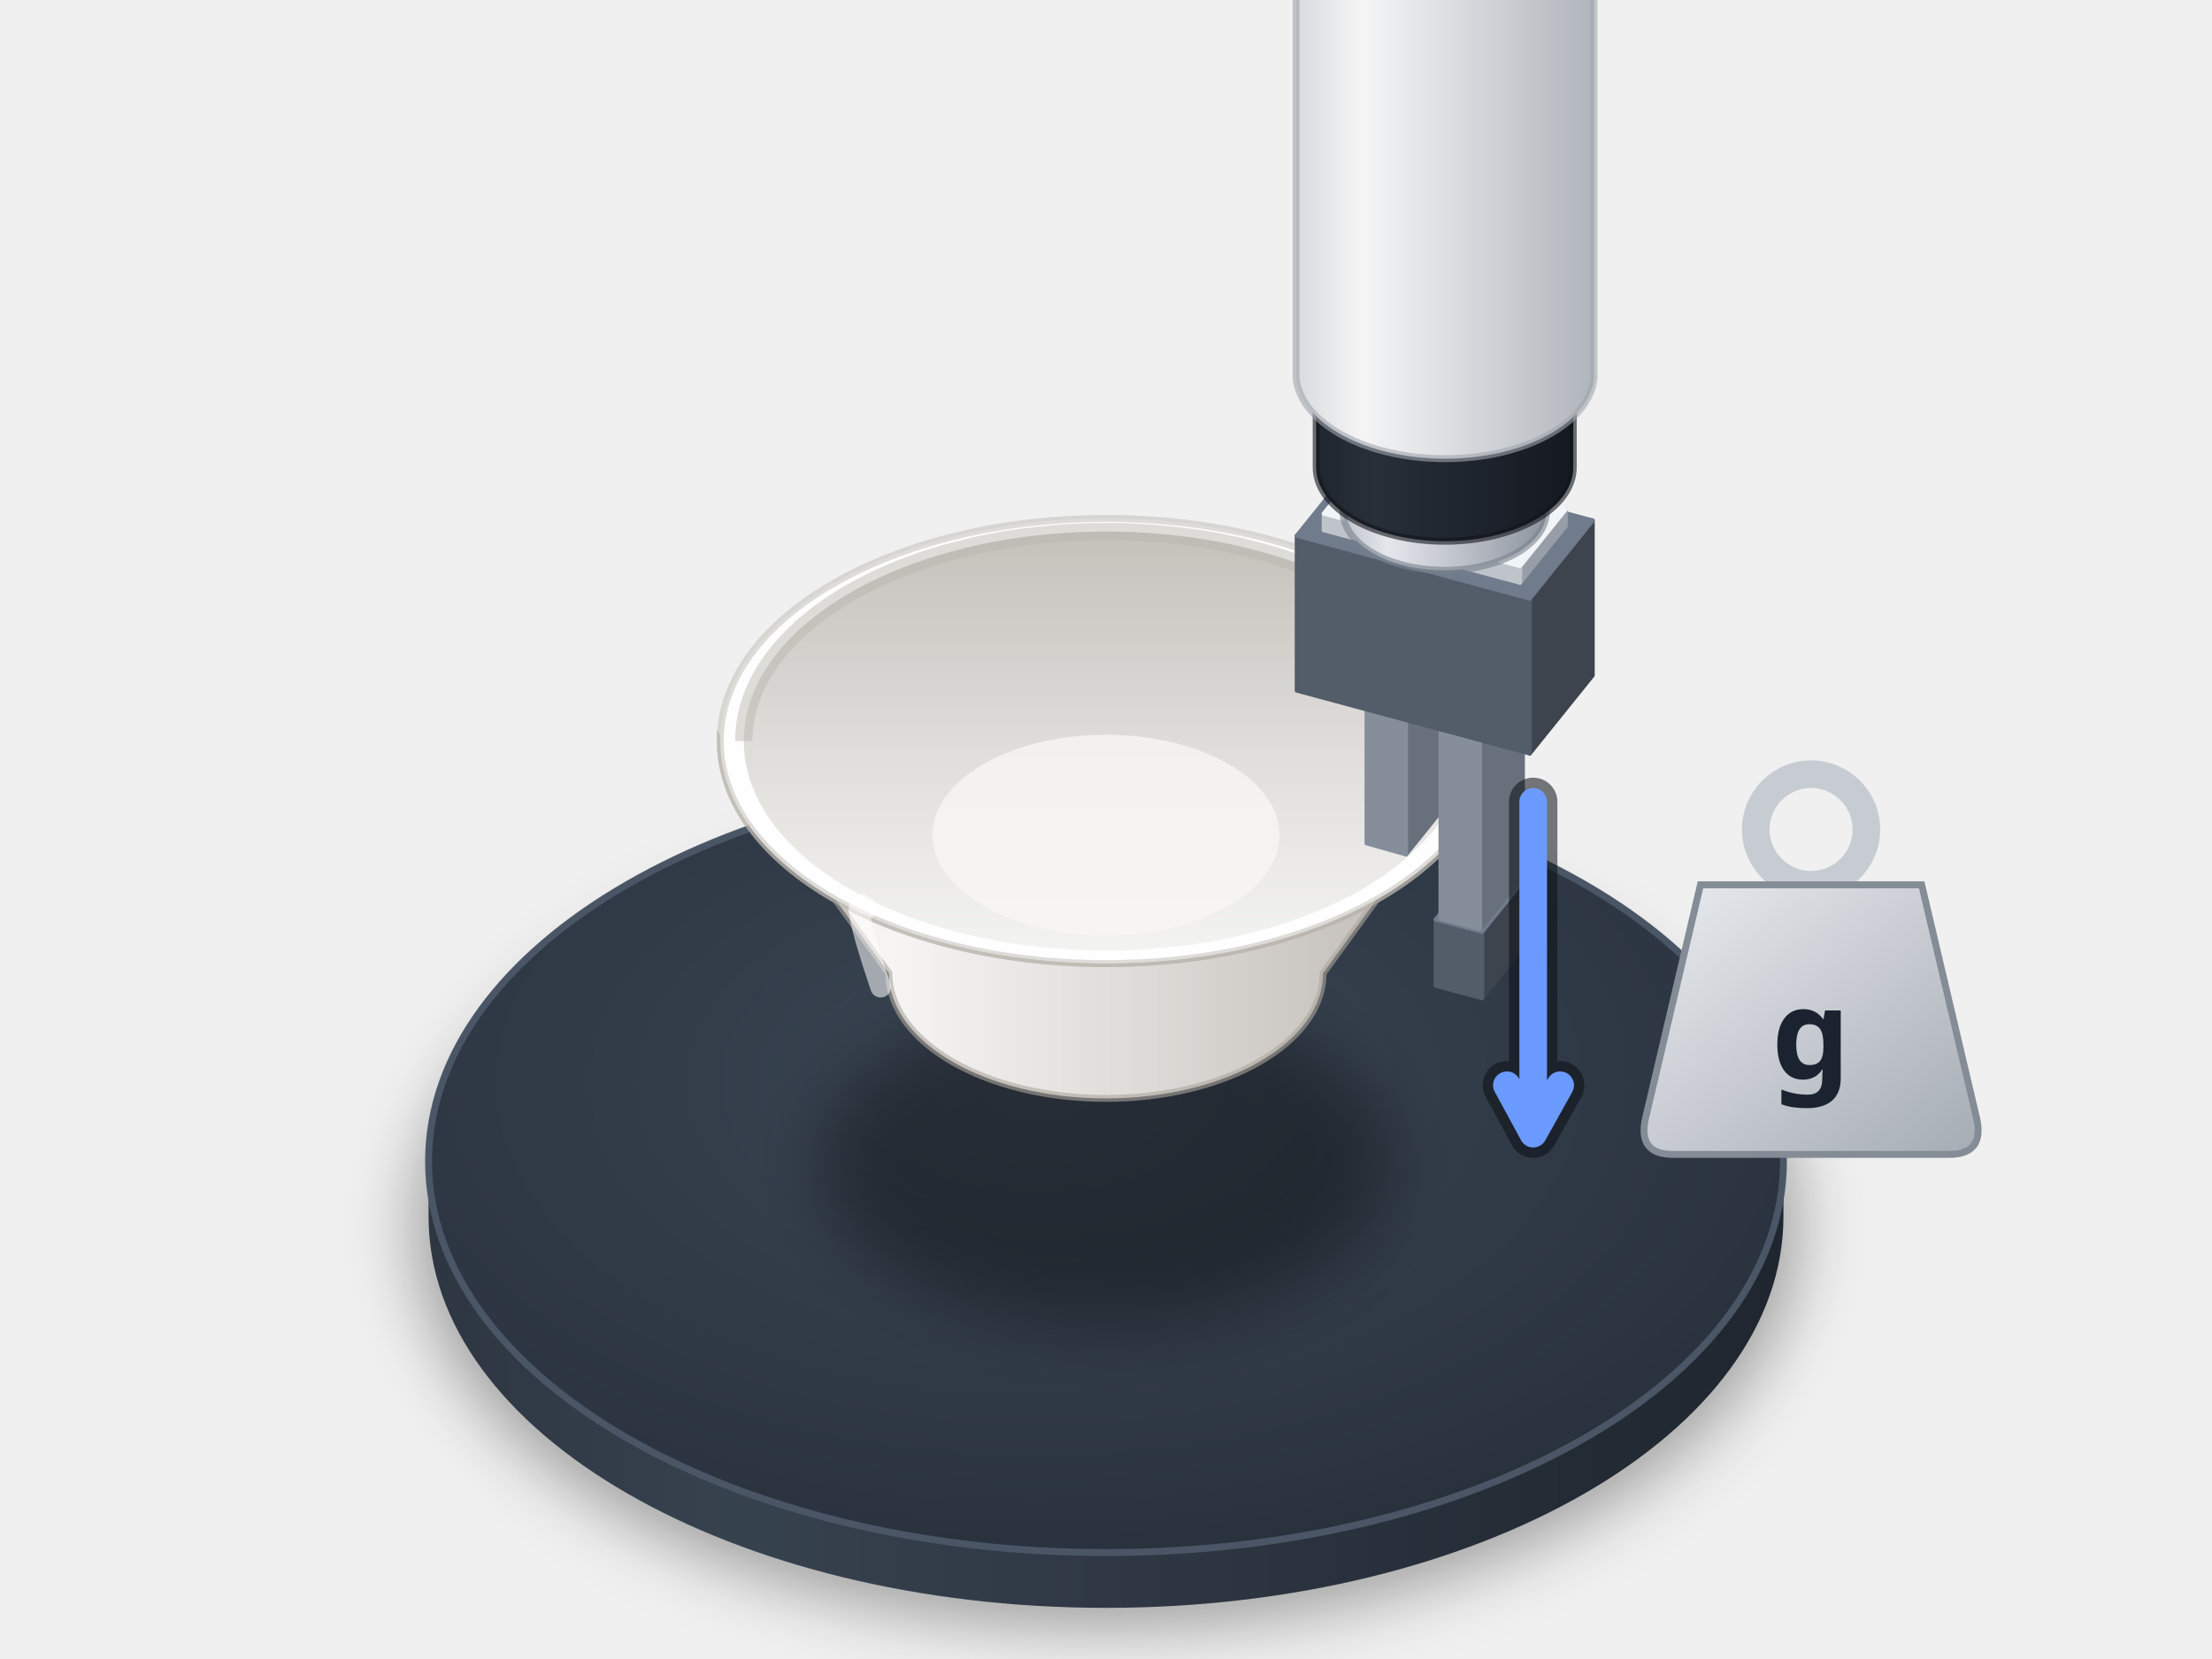
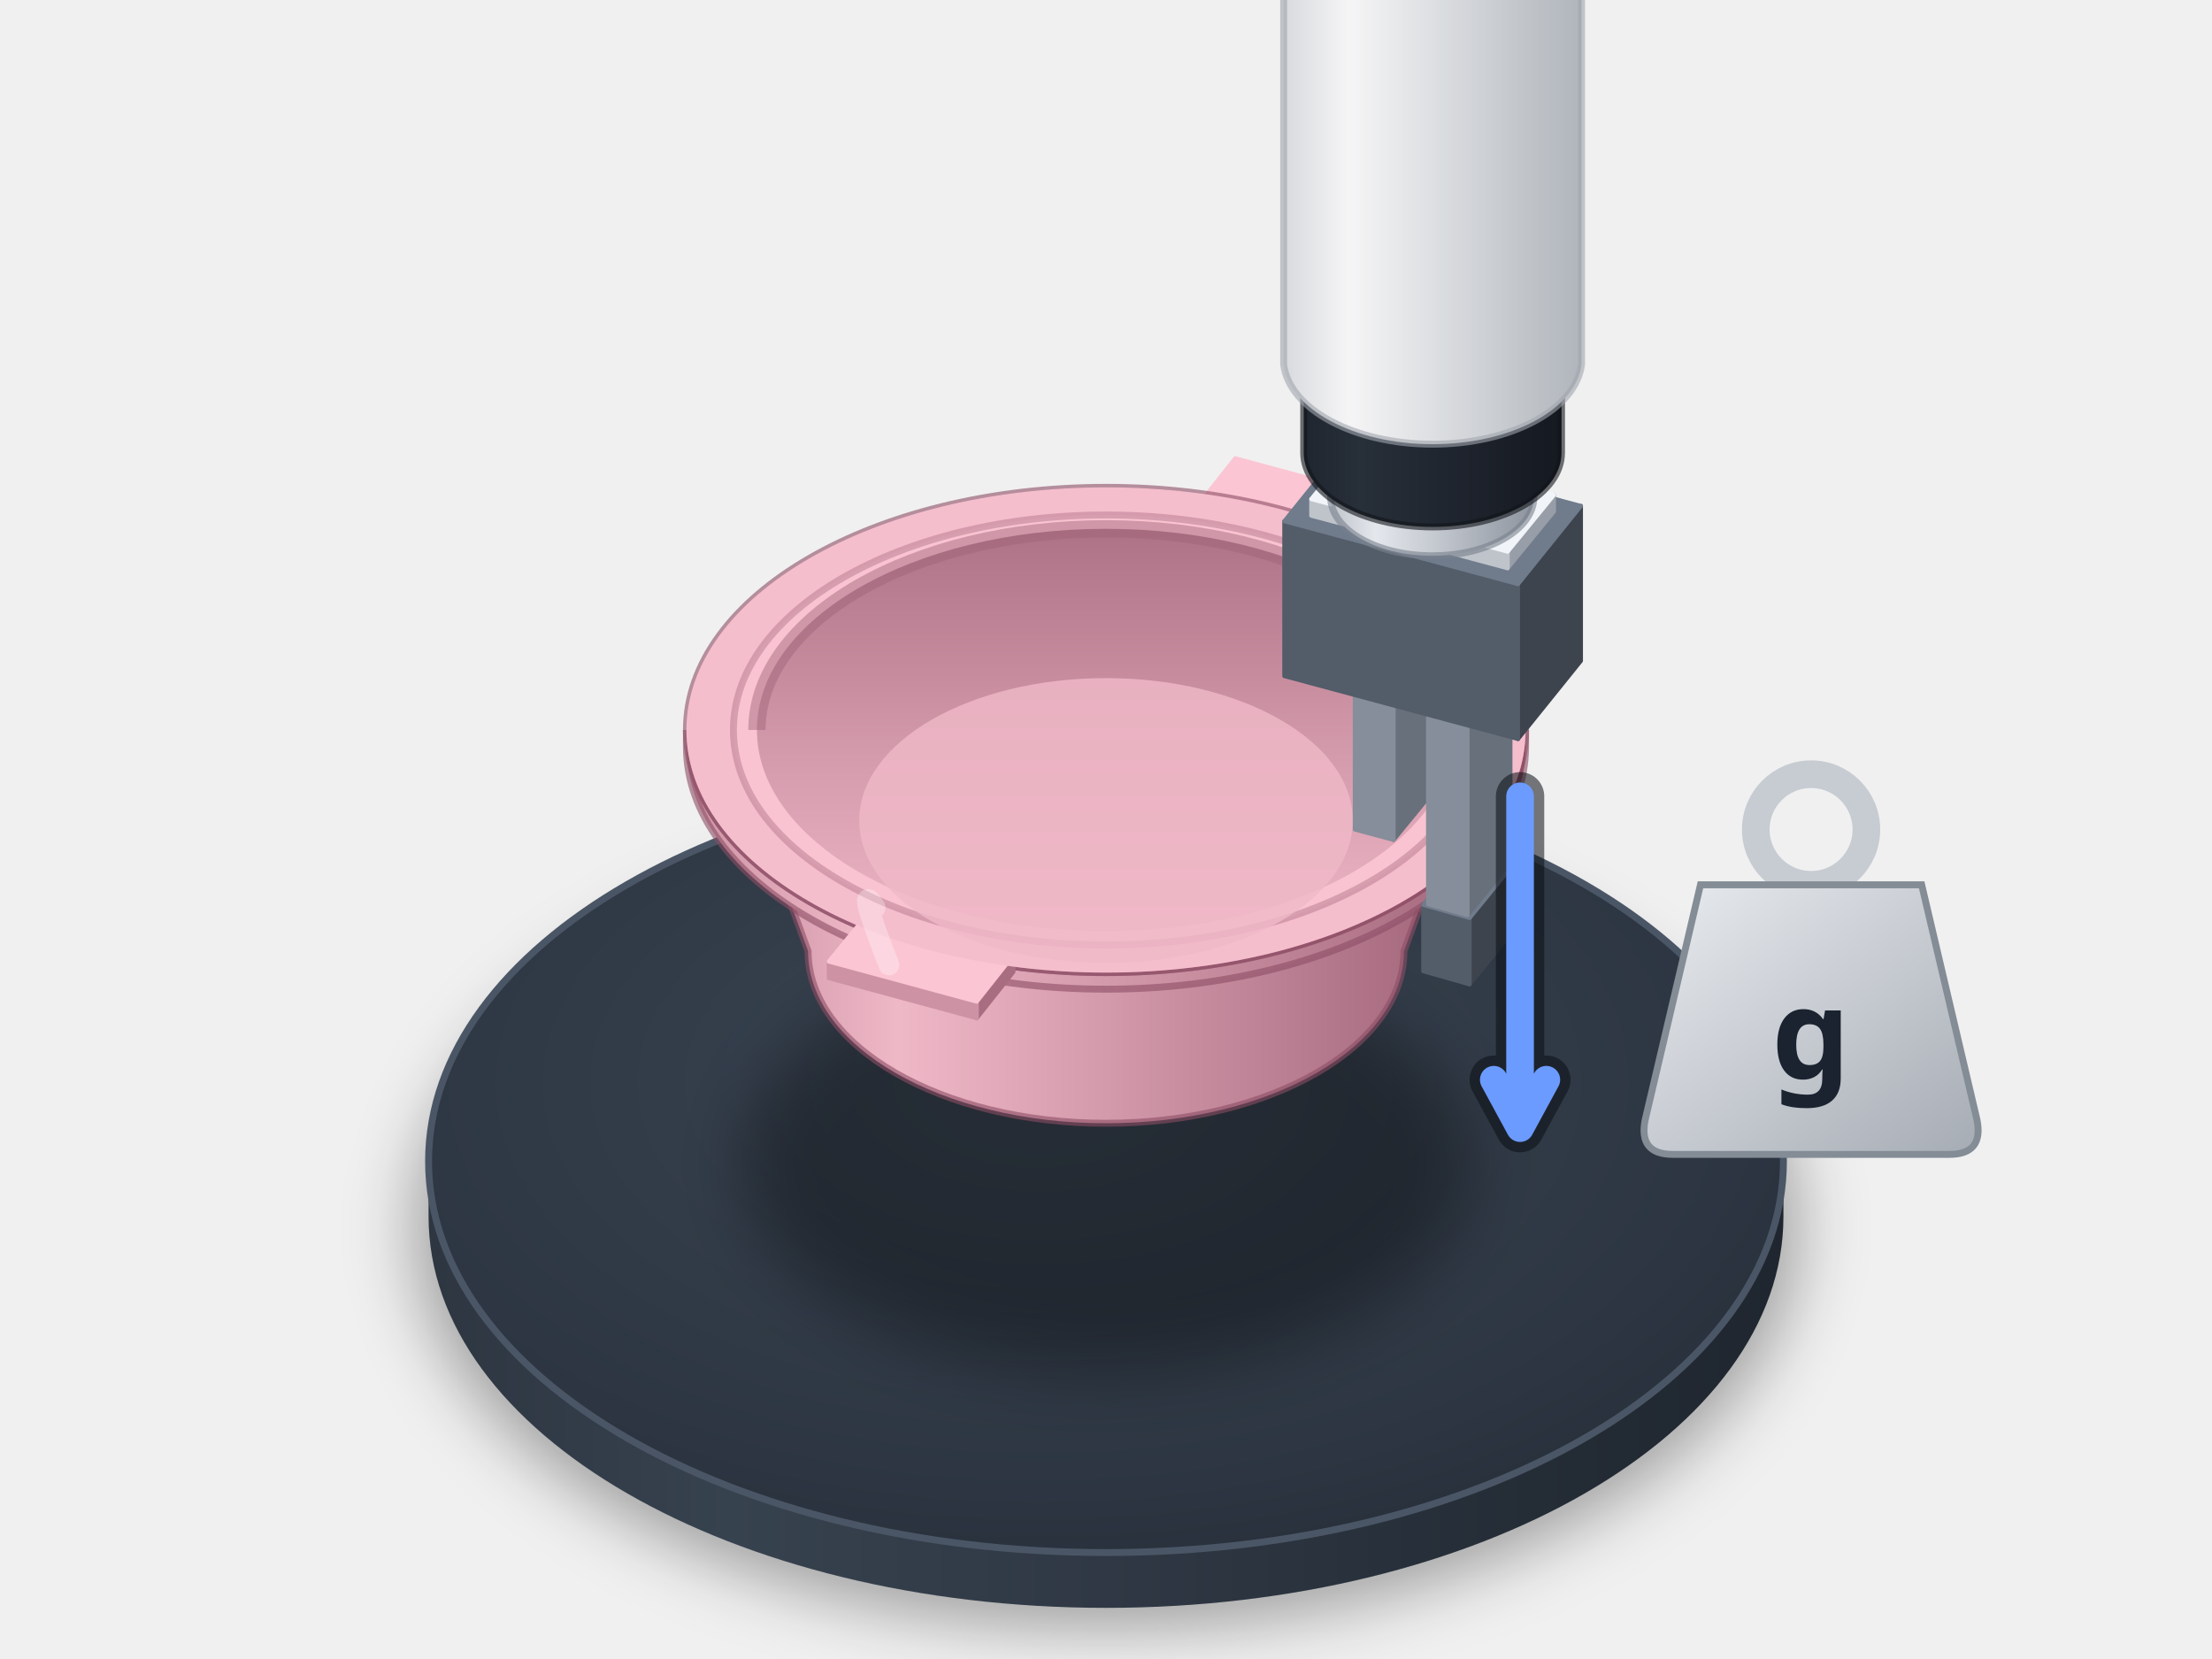
<svg xmlns="http://www.w3.org/2000/svg" viewBox="0 0 320 240" role="img" aria-label="무게 — 그릇">
  <defs>
    <filter id="weigh-bowl-blur" x="-50%" y="-50%" width="200%" height="200%">
      <feGaussianBlur stdDeviation="5" />
    </filter>
    <filter id="weigh-bowl-soft" x="-50%" y="-50%" width="200%" height="200%">
      <feGaussianBlur stdDeviation="2" />
    </filter>
    <linearGradient id="weigh-bowl-g1" x1="0" y1="0" x2="1" y2="0">
      <stop offset="0" stop-color="#2d3641" />
      <stop offset="0.22" stop-color="#37424f" />
      <stop offset="0.5" stop-color="#2f3844" />
      <stop offset="0.82" stop-color="#242c36" />
      <stop offset="1" stop-color="#1f262f" />
    </linearGradient>
    <radialGradient id="weigh-bowl-r2" cx="0.45" cy="0.4" r="0.7">
      <stop offset="0" stop-color="#3b4654" />
      <stop offset="0.75" stop-color="#2c3541" />
      <stop offset="1" stop-color="#252d38" />
    </radialGradient>
    <linearGradient id="weigh-bowl-g3" x1="0" y1="0" x2="1" y2="0">
-       <stop offset="0" stop-color="#dcdad6" />
-       <stop offset="0.22" stop-color="#f6f5f4" />
-       <stop offset="0.5" stop-color="#e1dfdc" />
-       <stop offset="0.82" stop-color="#c7c3be" />
-       <stop offset="1" stop-color="#b9b5ad" />
+       <stop offset="0" stop-color="#cd94a5" />
+       <stop offset="0.22" stop-color="#efb8c7" />
+       <stop offset="0.5" stop-color="#d39aab" />
+       <stop offset="0.82" stop-color="#b2768a" />
+       <stop offset="1" stop-color="#9f6277" />
    </linearGradient>
-     <linearGradient id="weigh-bowl-g4" x1="0" y1="0" x2="0" y2="1">
-       <stop offset="0" stop-color="#c4c1bb" />
-       <stop offset="0.55" stop-color="#e1dfdc" />
-       <stop offset="1" stop-color="#f3f3f1" />
+     <linearGradient id="weigh-bowl-g4" x1="0" y1="0" x2="1" y2="0">
+       <stop offset="0" stop-color="#cd94a5" />
+       <stop offset="0.22" stop-color="#efb8c7" />
+       <stop offset="0.5" stop-color="#d39aab" />
+       <stop offset="0.82" stop-color="#b2768a" />
+       <stop offset="1" stop-color="#9f6277" />
    </linearGradient>
    <linearGradient id="weigh-bowl-g5" x1="0" y1="0" x2="1" y2="0">
+       <stop offset="0" stop-color="#cd94a5" />
+       <stop offset="0.22" stop-color="#efb8c7" />
+       <stop offset="0.5" stop-color="#d39aab" />
+       <stop offset="0.82" stop-color="#b2768a" />
+       <stop offset="1" stop-color="#9f6277" />
+     </linearGradient>
+     <linearGradient id="weigh-bowl-g6" x1="0" y1="0" x2="0" y2="1">
+       <stop offset="0" stop-color="#ae7286" />
+       <stop offset="0.55" stop-color="#d39aab" />
+       <stop offset="1" stop-color="#ecb4c4" />
+     </linearGradient>
+     <linearGradient id="weigh-bowl-g7" x1="0" y1="0" x2="1" y2="0">
      <stop offset="0" stop-color="#bfc4cb" />
      <stop offset="0.22" stop-color="#e4e7ec" />
      <stop offset="0.5" stop-color="#c6cad1" />
      <stop offset="0.82" stop-color="#a1a7b0" />
      <stop offset="1" stop-color="#8d949e" />
    </linearGradient>
-     <linearGradient id="weigh-bowl-g6" x1="0" y1="0" x2="1" y2="0">
+     <linearGradient id="weigh-bowl-g8" x1="0" y1="0" x2="1" y2="0">
      <stop offset="0" stop-color="#20262f" />
      <stop offset="0.22" stop-color="#272f39" />
      <stop offset="0.5" stop-color="#212731" />
      <stop offset="0.82" stop-color="#191e26" />
      <stop offset="1" stop-color="#151920" />
    </linearGradient>
-     <linearGradient id="weigh-bowl-g7" x1="0" y1="0" x2="1" y2="0">
+     <linearGradient id="weigh-bowl-g9" x1="0" y1="0" x2="1" y2="0">
      <stop offset="0" stop-color="#d8dadd" />
      <stop offset="0.22" stop-color="#f5f5f6" />
      <stop offset="0.5" stop-color="#dddfe2" />
      <stop offset="0.82" stop-color="#c0c4c9" />
      <stop offset="1" stop-color="#b0b5bc" />
    </linearGradient>
-     <linearGradient id="weigh-bowl-g8" x1="0" y1="0" x2="1" y2="1">
+     <linearGradient id="weigh-bowl-g10" x1="0" y1="0" x2="1" y2="1">
      <stop offset="0" stop-color="#e9ecf0" />
      <stop offset="1" stop-color="#a6acb4" />
    </linearGradient>
  </defs>
  <ellipse cx="160.0" cy="177.6" rx="99.9" ry="57.7" fill="#000" fill-opacity="0.35" filter="url(#weigh-bowl-blur)" />
  <path d="M62.0 176.0 A98.0 56.6 0 0 0 258.0 176.0 L258.0 168.0 A98.0 56.6 0 0 1 62.0 168.0 Z" fill="url(#weigh-bowl-g1)" />
  <ellipse cx="160.0" cy="168.0" rx="98.0" ry="56.6" fill="url(#weigh-bowl-r2)" stroke="#4a5666" stroke-width="1" />
-   <ellipse cx="160.0" cy="168.0" rx="41.2" ry="23.8" fill="#000" fill-opacity="0.35" filter="url(#weigh-bowl-blur)" />
-   <path d="M128.6 140.8 A31.4 18.1 0 0 0 191.4 140.8 L215.8 107.2 A55.8 32.2 0 0 1 104.2 107.2 Z" fill="url(#weigh-bowl-g3)" stroke="#aba69d" stroke-width="1" stroke-opacity=".6" />
-   <ellipse cx="160.0" cy="107.2" rx="55.8" ry="32.2" fill="#fefefe" stroke="#bfbbb4" stroke-width="1" stroke-opacity=".5" />
-   <ellipse cx="160.0" cy="107.2" rx="52.4" ry="30.3" fill="url(#weigh-bowl-g4)" />
-   <ellipse cx="160.0" cy="120.8" rx="25.1" ry="14.5" fill="#f7f6f5" fill-opacity=".8" />
-   <path d="M107.6 107.2 A52.4 30.3 0 0 1 212.4 107.2" fill="none" stroke="#b9b5ad" stroke-width="2.5" stroke-opacity=".45" />
-   <path d="M125.4 131.4 Q122.4 128.0 127.4 142.8" stroke="#fff" stroke-opacity=".55" stroke-width="3" fill="none" stroke-linecap="round" />
-   <polygon points="209.6,115.9 203.4,123.6 203.4,102.8 209.6,95.1" fill="#68707b" stroke="#68707b" stroke-width=".6" stroke-linejoin="round" />
-   <polygon points="203.4,123.6 197.7,122.0 197.7,101.2 203.4,102.8" fill="#858e9a" stroke="#858e9a" stroke-width=".6" stroke-linejoin="round" />
-   <polygon points="204.0,93.6 209.6,95.1 203.4,102.8 197.7,101.2" fill="#aab4c1" stroke="#aab4c1" stroke-width=".6" stroke-linejoin="round" />
-   <polygon points="221.0,136.2 214.4,144.4 214.4,134.8 221.0,126.6" fill="#3d444e" stroke="#3d444e" stroke-width=".6" stroke-linejoin="round" />
-   <polygon points="214.4,144.4 207.7,142.6 207.7,133.0 214.4,134.8" fill="#535c69" stroke="#535c69" stroke-width=".6" stroke-linejoin="round" />
-   <polygon points="214.3,124.8 221.0,126.6 214.4,134.8 207.7,133.0" fill="#707b8b" stroke="#707b8b" stroke-width=".6" stroke-linejoin="round" />
-   <polygon points="220.3,126.8 214.1,134.4 214.1,105.6 220.3,98.0" fill="#68707b" stroke="#68707b" stroke-width=".6" stroke-linejoin="round" />
-   <polygon points="214.1,134.4 208.4,132.9 208.4,104.1 214.1,105.6" fill="#858e9a" stroke="#858e9a" stroke-width=".6" stroke-linejoin="round" />
-   <polygon points="214.6,96.4 220.3,98.0 214.1,105.6 208.4,104.1" fill="#aab4c1" stroke="#aab4c1" stroke-width=".6" stroke-linejoin="round" />
-   <polygon points="230.4,97.7 221.3,109.0 221.3,86.6 230.4,75.3" fill="#3d444e" stroke="#3d444e" stroke-width=".6" stroke-linejoin="round" />
-   <polygon points="221.3,109.0 187.6,99.9 187.6,77.5 221.3,86.6" fill="#535c69" stroke="#535c69" stroke-width=".6" stroke-linejoin="round" />
-   <polygon points="196.7,66.2 230.4,75.3 221.3,86.6 187.6,77.5" fill="#707b8b" stroke="#707b8b" stroke-width=".6" stroke-linejoin="round" />
-   <polygon points="226.5,76.1 219.9,84.3 219.9,81.9 226.5,73.7" fill="#989ea8" stroke="#989ea8" stroke-width=".6" stroke-linejoin="round" />
-   <polygon points="219.9,84.3 191.5,76.7 191.5,74.3 219.9,81.9" fill="#bfc4cb" stroke="#bfc4cb" stroke-width=".6" stroke-linejoin="round" />
-   <polygon points="198.1,66.1 226.5,73.7 219.9,81.9 191.5,74.3" fill="#f1f4f8" stroke="#f1f4f8" stroke-width=".6" stroke-linejoin="round" />
-   <path d="M194.3 74.0 A14.7 8.5 0 0 0 223.7 74.0 L223.7 67.6 A14.7 8.5 0 0 1 194.3 67.6 Z" fill="url(#weigh-bowl-g5)" stroke="#79818c" stroke-width="1" stroke-opacity=".6" />
-   <ellipse cx="209.0" cy="67.6" rx="14.7" ry="8.5" fill="#eceff4" stroke="#79818c" stroke-width="1" stroke-opacity=".6" />
-   <path d="M190.4 67.6 A18.6 10.7 0 0 0 227.6 67.6 L227.6 54.8 A18.6 10.7 0 0 1 190.4 54.8 Z" fill="url(#weigh-bowl-g6)" stroke="#11141a" stroke-width="1" stroke-opacity=".6" />
-   <ellipse cx="209.0" cy="54.8" rx="18.6" ry="10.7" fill="#29313c" stroke="#11141a" stroke-width="1" stroke-opacity=".6" />
-   <path d="M187.5 54.8 A21.6 12.4 0 0 0 230.6 54.8 L230.6 -105.2 A21.6 12.4 0 0 1 187.5 -105.2 Z" fill="url(#weigh-bowl-g7)" stroke="#a1a6ae" stroke-width="1" stroke-opacity=".6" />
+   <ellipse cx="160.0" cy="168.0" rx="52.9" ry="30.5" fill="#000" fill-opacity="0.35" filter="url(#weigh-bowl-blur)" />
+   <path d="M132.6 140.8 A27.4 15.8 0 0 0 187.4 140.8 L189.4 137.6 A29.4 17.0 0 0 1 130.6 137.6 Z" fill="url(#weigh-bowl-g3)" stroke="#8d4e65" stroke-width="1" stroke-opacity=".6" />
+   <path d="M116.9 137.6 A43.1 24.9 0 0 0 203.1 137.6 L213.9 108.0 A53.9 31.1 0 0 1 106.1 108.0 Z" fill="url(#weigh-bowl-g4)" stroke="#8d4e65" stroke-width="1" stroke-opacity=".6" />
+   <polygon points="200.1,74.5 194.7,81.1 194.7,78.7 200.1,72.1" fill="#a96d81" stroke="#a96d81" stroke-width=".6" stroke-linejoin="round" />
+   <polygon points="194.7,81.1 173.4,75.4 173.4,73.0 194.7,78.7" fill="#cd93a5" stroke="#cd93a5" stroke-width=".6" stroke-linejoin="round" />
+   <polygon points="200.1,72.1 194.7,78.7 173.4,73.0 178.7,66.3" fill="#fbc5d3" stroke="#fbc5d3" stroke-width=".6" stroke-linejoin="round" />
+   <path d="M99.3 108.0 A60.7 35.1 0 0 0 220.7 108.0 L220.7 105.6 A60.7 35.1 0 0 1 99.3 105.6 Z" fill="url(#weigh-bowl-g5)" stroke="#8d4e65" stroke-width="1" stroke-opacity=".6" />
+   <ellipse cx="160.0" cy="105.6" rx="60.7" ry="35.1" fill="#f5becd" stroke="#8d4e65" stroke-width="1" stroke-opacity=".6" />
+   <polygon points="146.6,140.6 141.3,147.3 141.3,144.9 146.6,138.2" fill="#a96d81" stroke="#a96d81" stroke-width=".6" stroke-linejoin="round" />
+   <polygon points="141.3,147.3 119.9,141.5 119.9,139.1 141.3,144.9" fill="#cd93a5" stroke="#cd93a5" stroke-width=".6" stroke-linejoin="round" />
+   <polygon points="146.6,138.2 141.3,144.9 119.9,139.1 125.3,132.5" fill="#fbc5d3" stroke="#fbc5d3" stroke-width=".6" stroke-linejoin="round" />
+   <ellipse cx="160.0" cy="105.6" rx="60.7" ry="35.1" fill="#f5becd" />
+   <ellipse cx="160.0" cy="105.6" rx="53.9" ry="31.1" fill="#f9c3d1" stroke="#ae7286" stroke-width="1" stroke-opacity=".45" />
+   <ellipse cx="160.0" cy="105.6" rx="50.5" ry="29.1" fill="url(#weigh-bowl-g6)" />
+   <ellipse cx="160.0" cy="118.7" rx="35.7" ry="20.6" fill="#f0b9c8" fill-opacity=".8" />
+   <path d="M109.5 105.6 A50.5 29.1 0 0 1 210.5 105.6" fill="none" stroke="#9f6277" stroke-width="2.5" stroke-opacity=".45" />
+   <path d="M126.6 131.3 Q123.6 126.8 128.6 139.6" stroke="#fff" stroke-opacity="0.3" stroke-width="3" fill="none" stroke-linecap="round" />
+   <polygon points="207.9,113.8 201.6,121.5 201.6,100.7 207.9,93.0" fill="#68707b" stroke="#68707b" stroke-width=".6" stroke-linejoin="round" />
+   <polygon points="201.6,121.5 196.0,120.0 196.0,99.2 201.6,100.7" fill="#858e9a" stroke="#858e9a" stroke-width=".6" stroke-linejoin="round" />
+   <polygon points="202.2,91.5 207.9,93.0 201.6,100.7 196.0,99.2" fill="#aab4c1" stroke="#aab4c1" stroke-width=".6" stroke-linejoin="round" />
+   <polygon points="219.3,134.2 212.6,142.4 212.6,132.8 219.3,124.6" fill="#3d444e" stroke="#3d444e" stroke-width=".6" stroke-linejoin="round" />
+   <polygon points="212.6,142.4 205.9,140.5 205.9,130.9 212.6,132.8" fill="#535c69" stroke="#535c69" stroke-width=".6" stroke-linejoin="round" />
+   <polygon points="212.5,122.7 219.3,124.6 212.6,132.8 205.9,130.9" fill="#707b8b" stroke="#707b8b" stroke-width=".6" stroke-linejoin="round" />
+   <polygon points="218.5,124.7 212.3,132.4 212.3,103.6 218.5,95.9" fill="#68707b" stroke="#68707b" stroke-width=".6" stroke-linejoin="round" />
+   <polygon points="212.3,132.4 206.6,130.8 206.6,102.0 212.3,103.6" fill="#858e9a" stroke="#858e9a" stroke-width=".6" stroke-linejoin="round" />
+   <polygon points="212.8,94.3 218.5,95.9 212.3,103.6 206.6,102.0" fill="#aab4c1" stroke="#aab4c1" stroke-width=".6" stroke-linejoin="round" />
+   <polygon points="228.7,95.6 219.6,106.9 219.6,84.5 228.7,73.2" fill="#3d444e" stroke="#3d444e" stroke-width=".6" stroke-linejoin="round" />
+   <polygon points="219.6,106.9 185.8,97.8 185.8,75.4 219.6,84.5" fill="#535c69" stroke="#535c69" stroke-width=".6" stroke-linejoin="round" />
+   <polygon points="194.9,64.1 228.7,73.2 219.6,84.5 185.8,75.4" fill="#707b8b" stroke="#707b8b" stroke-width=".6" stroke-linejoin="round" />
+   <polygon points="224.8,74.0 218.1,82.2 218.1,79.8 224.8,71.6" fill="#989ea8" stroke="#989ea8" stroke-width=".6" stroke-linejoin="round" />
+   <polygon points="218.1,82.2 189.7,74.6 189.7,72.2 218.1,79.8" fill="#bfc4cb" stroke="#bfc4cb" stroke-width=".6" stroke-linejoin="round" />
+   <polygon points="196.3,64.0 224.8,71.6 218.1,79.8 189.7,72.2" fill="#f1f4f8" stroke="#f1f4f8" stroke-width=".6" stroke-linejoin="round" />
+   <path d="M192.5 71.9 A14.7 8.5 0 0 0 221.9 71.9 L221.9 65.5 A14.7 8.5 0 0 1 192.5 65.5 Z" fill="url(#weigh-bowl-g7)" stroke="#79818c" stroke-width="1" stroke-opacity=".6" />
+   <ellipse cx="207.2" cy="65.5" rx="14.7" ry="8.5" fill="#eceff4" stroke="#79818c" stroke-width="1" stroke-opacity=".6" />
+   <path d="M188.6 65.5 A18.6 10.7 0 0 0 225.9 65.5 L225.9 52.7 A18.6 10.7 0 0 1 188.6 52.7 Z" fill="url(#weigh-bowl-g8)" stroke="#11141a" stroke-width="1" stroke-opacity=".6" />
+   <ellipse cx="207.2" cy="52.7" rx="18.6" ry="10.7" fill="#29313c" stroke="#11141a" stroke-width="1" stroke-opacity=".6" />
+   <path d="M185.7 52.7 A21.6 12.4 0 0 0 228.8 52.7 L228.8 -107.3 A21.6 12.4 0 0 1 185.7 -107.3 Z" fill="url(#weigh-bowl-g9)" stroke="#a1a6ae" stroke-width="1" stroke-opacity=".6" />
  <circle cx="262" cy="120" r="8" fill="none" stroke="#c7ccd2" stroke-width="4" />
-   <path d="M246 128 H278 L286 162 Q287 167 282 167 H242 Q237 167 238 162 Z" fill="url(#weigh-bowl-g8)" stroke="#848c96" stroke-width="1" />
+   <path d="M246 128 H278 L286 162 Q287 167 282 167 H242 Q237 167 238 162 Z" fill="url(#weigh-bowl-g10)" stroke="#848c96" stroke-width="1" />
  <text x="262" y="156" text-anchor="middle" font-family="IBM Plex Sans KR, system-ui, sans-serif" font-size="18" font-weight="700" fill="#1b2330">g</text>
-   <path d="M221.8 116.0 L221.8 164.0 M218.0 157.0 L221.8 164.0 L225.7 157.0" fill="none" stroke="#0b0f15" stroke-opacity=".55" stroke-width="7" stroke-linecap="round" stroke-linejoin="round" />
-   <path d="M221.8 116.0 L221.8 164.0 M218.0 157.0 L221.8 164.0 L225.7 157.0" fill="none" stroke="#6b9bff" stroke-width="4" stroke-linecap="round" stroke-linejoin="round" />
+   <path d="M219.9 115.2 L219.9 163.2 M216.1 156.2 L219.9 163.2 L223.7 156.2" fill="none" stroke="#0b0f15" stroke-opacity=".55" stroke-width="7" stroke-linecap="round" stroke-linejoin="round" />
+   <path d="M219.9 115.2 L219.9 163.2 M216.1 156.2 L219.9 163.2 L223.7 156.2" fill="none" stroke="#6b9bff" stroke-width="4" stroke-linecap="round" stroke-linejoin="round" />
</svg>
